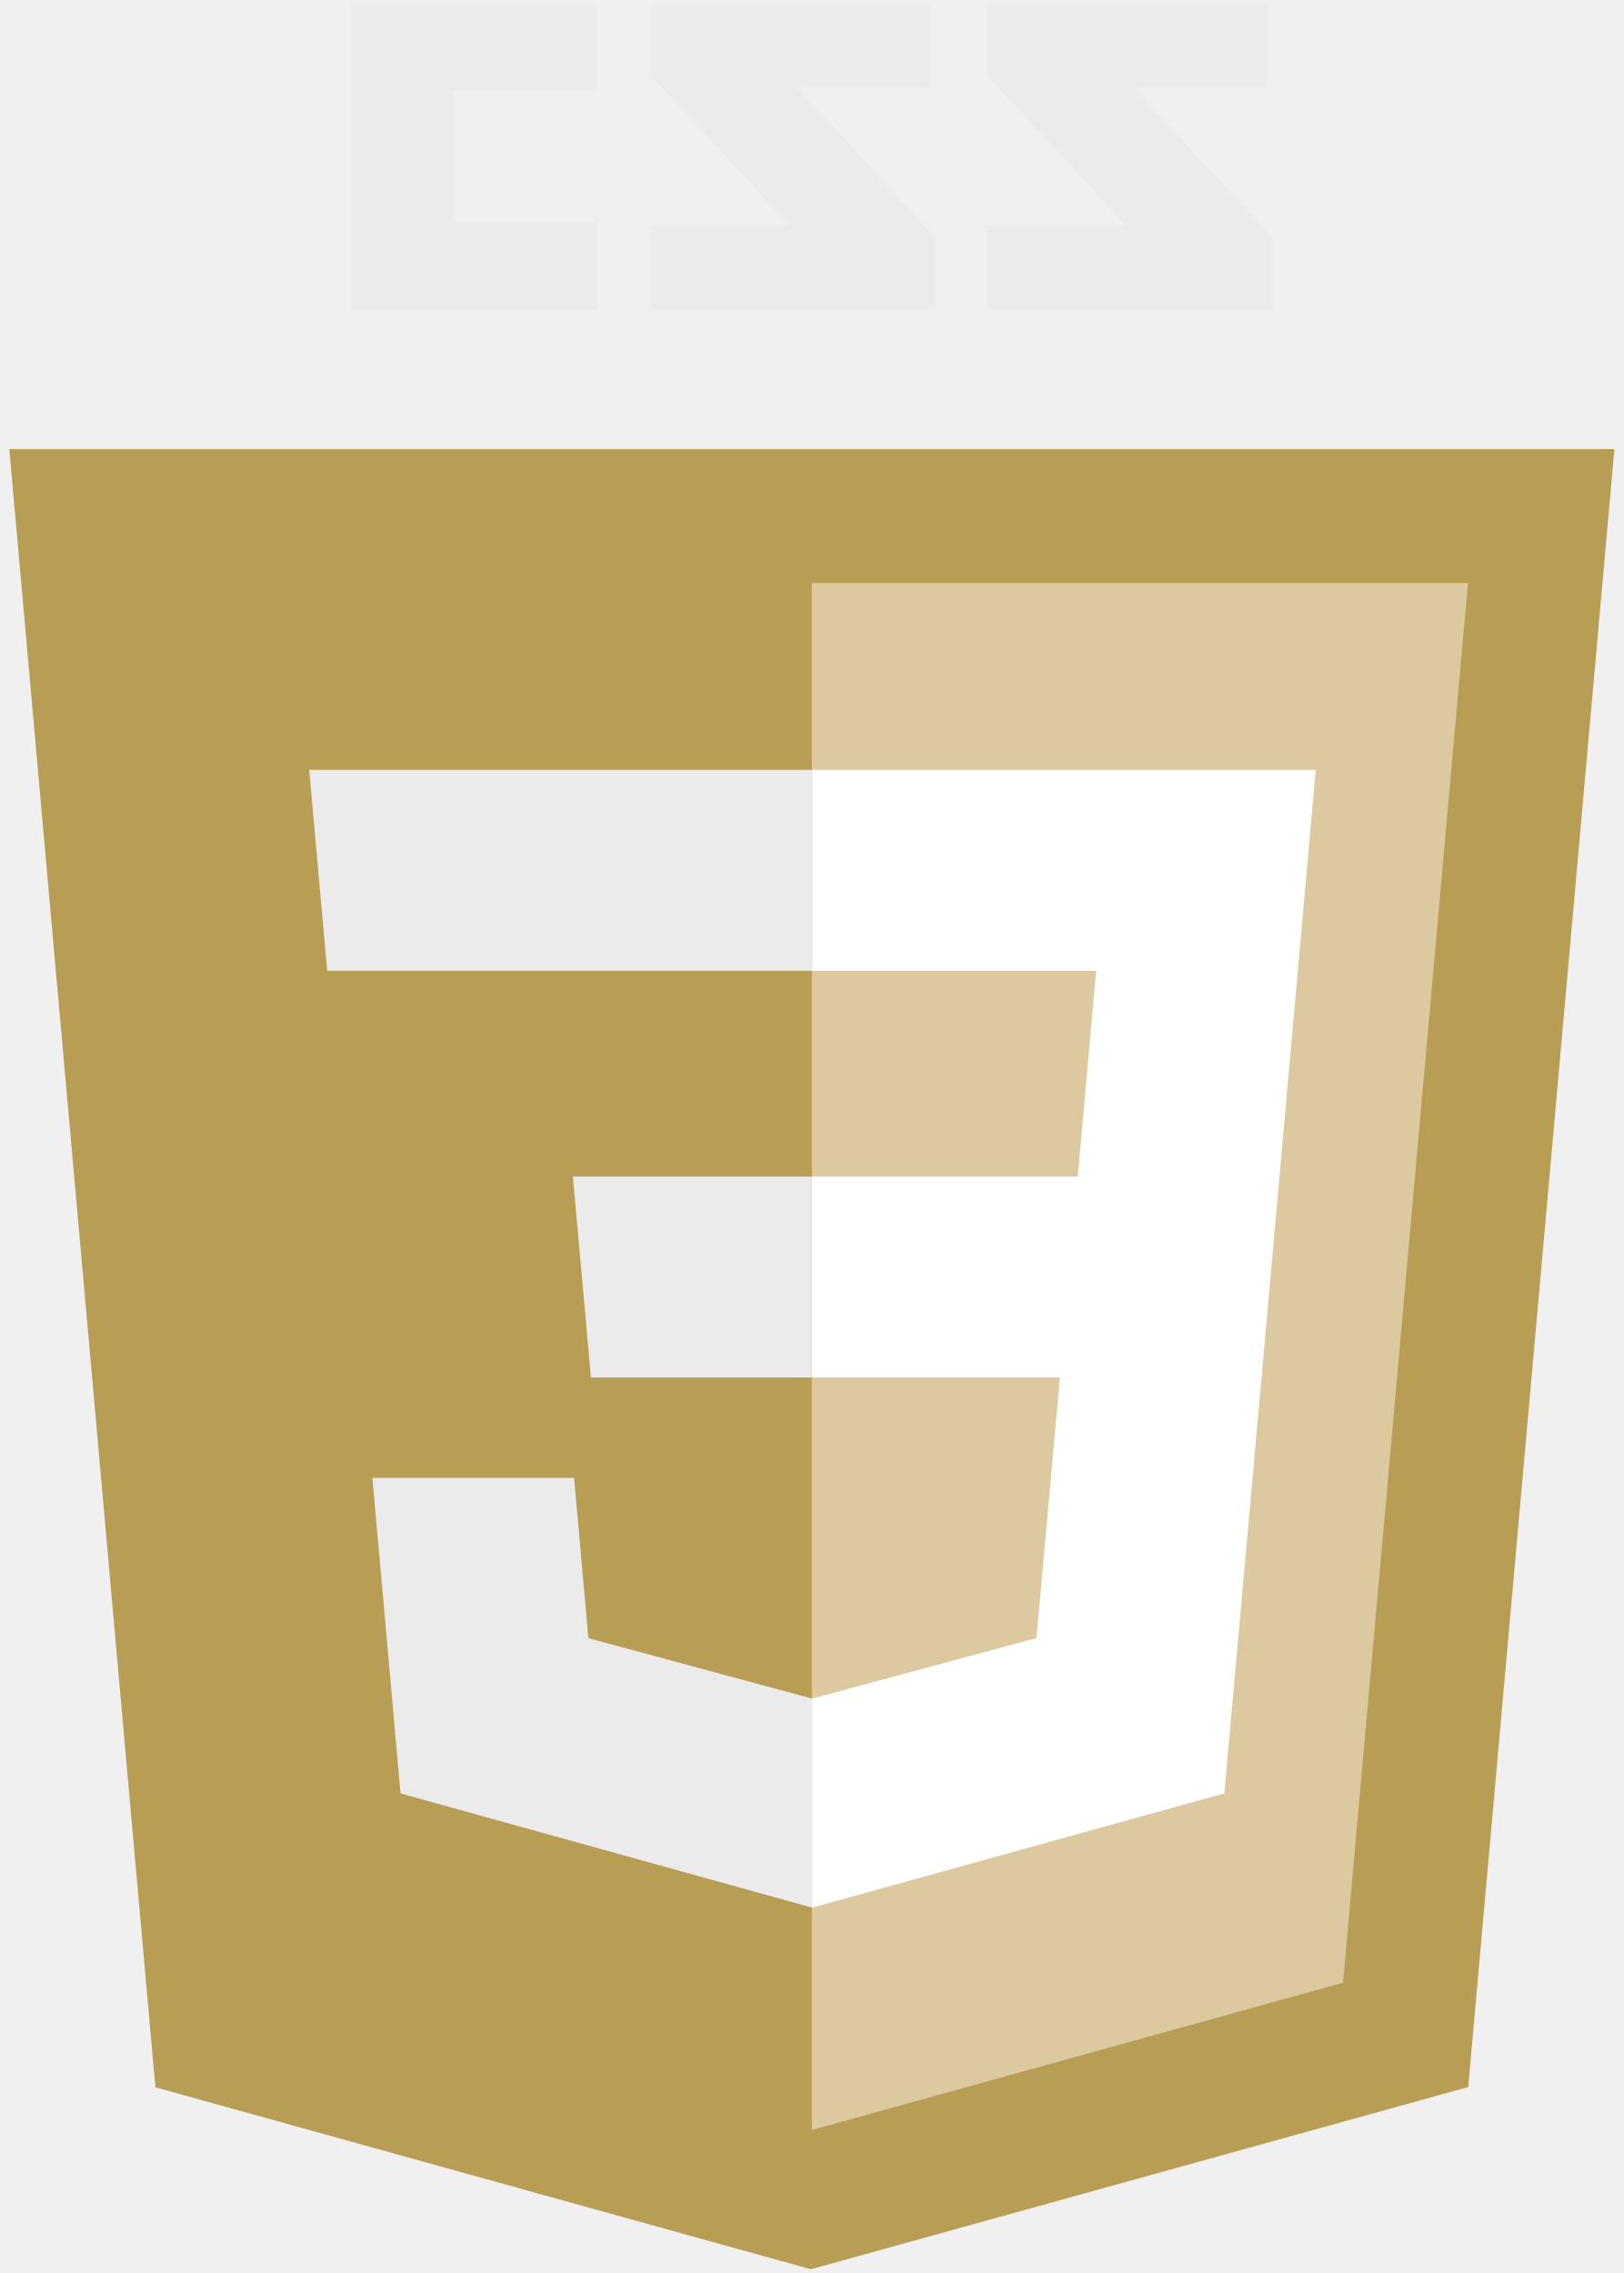
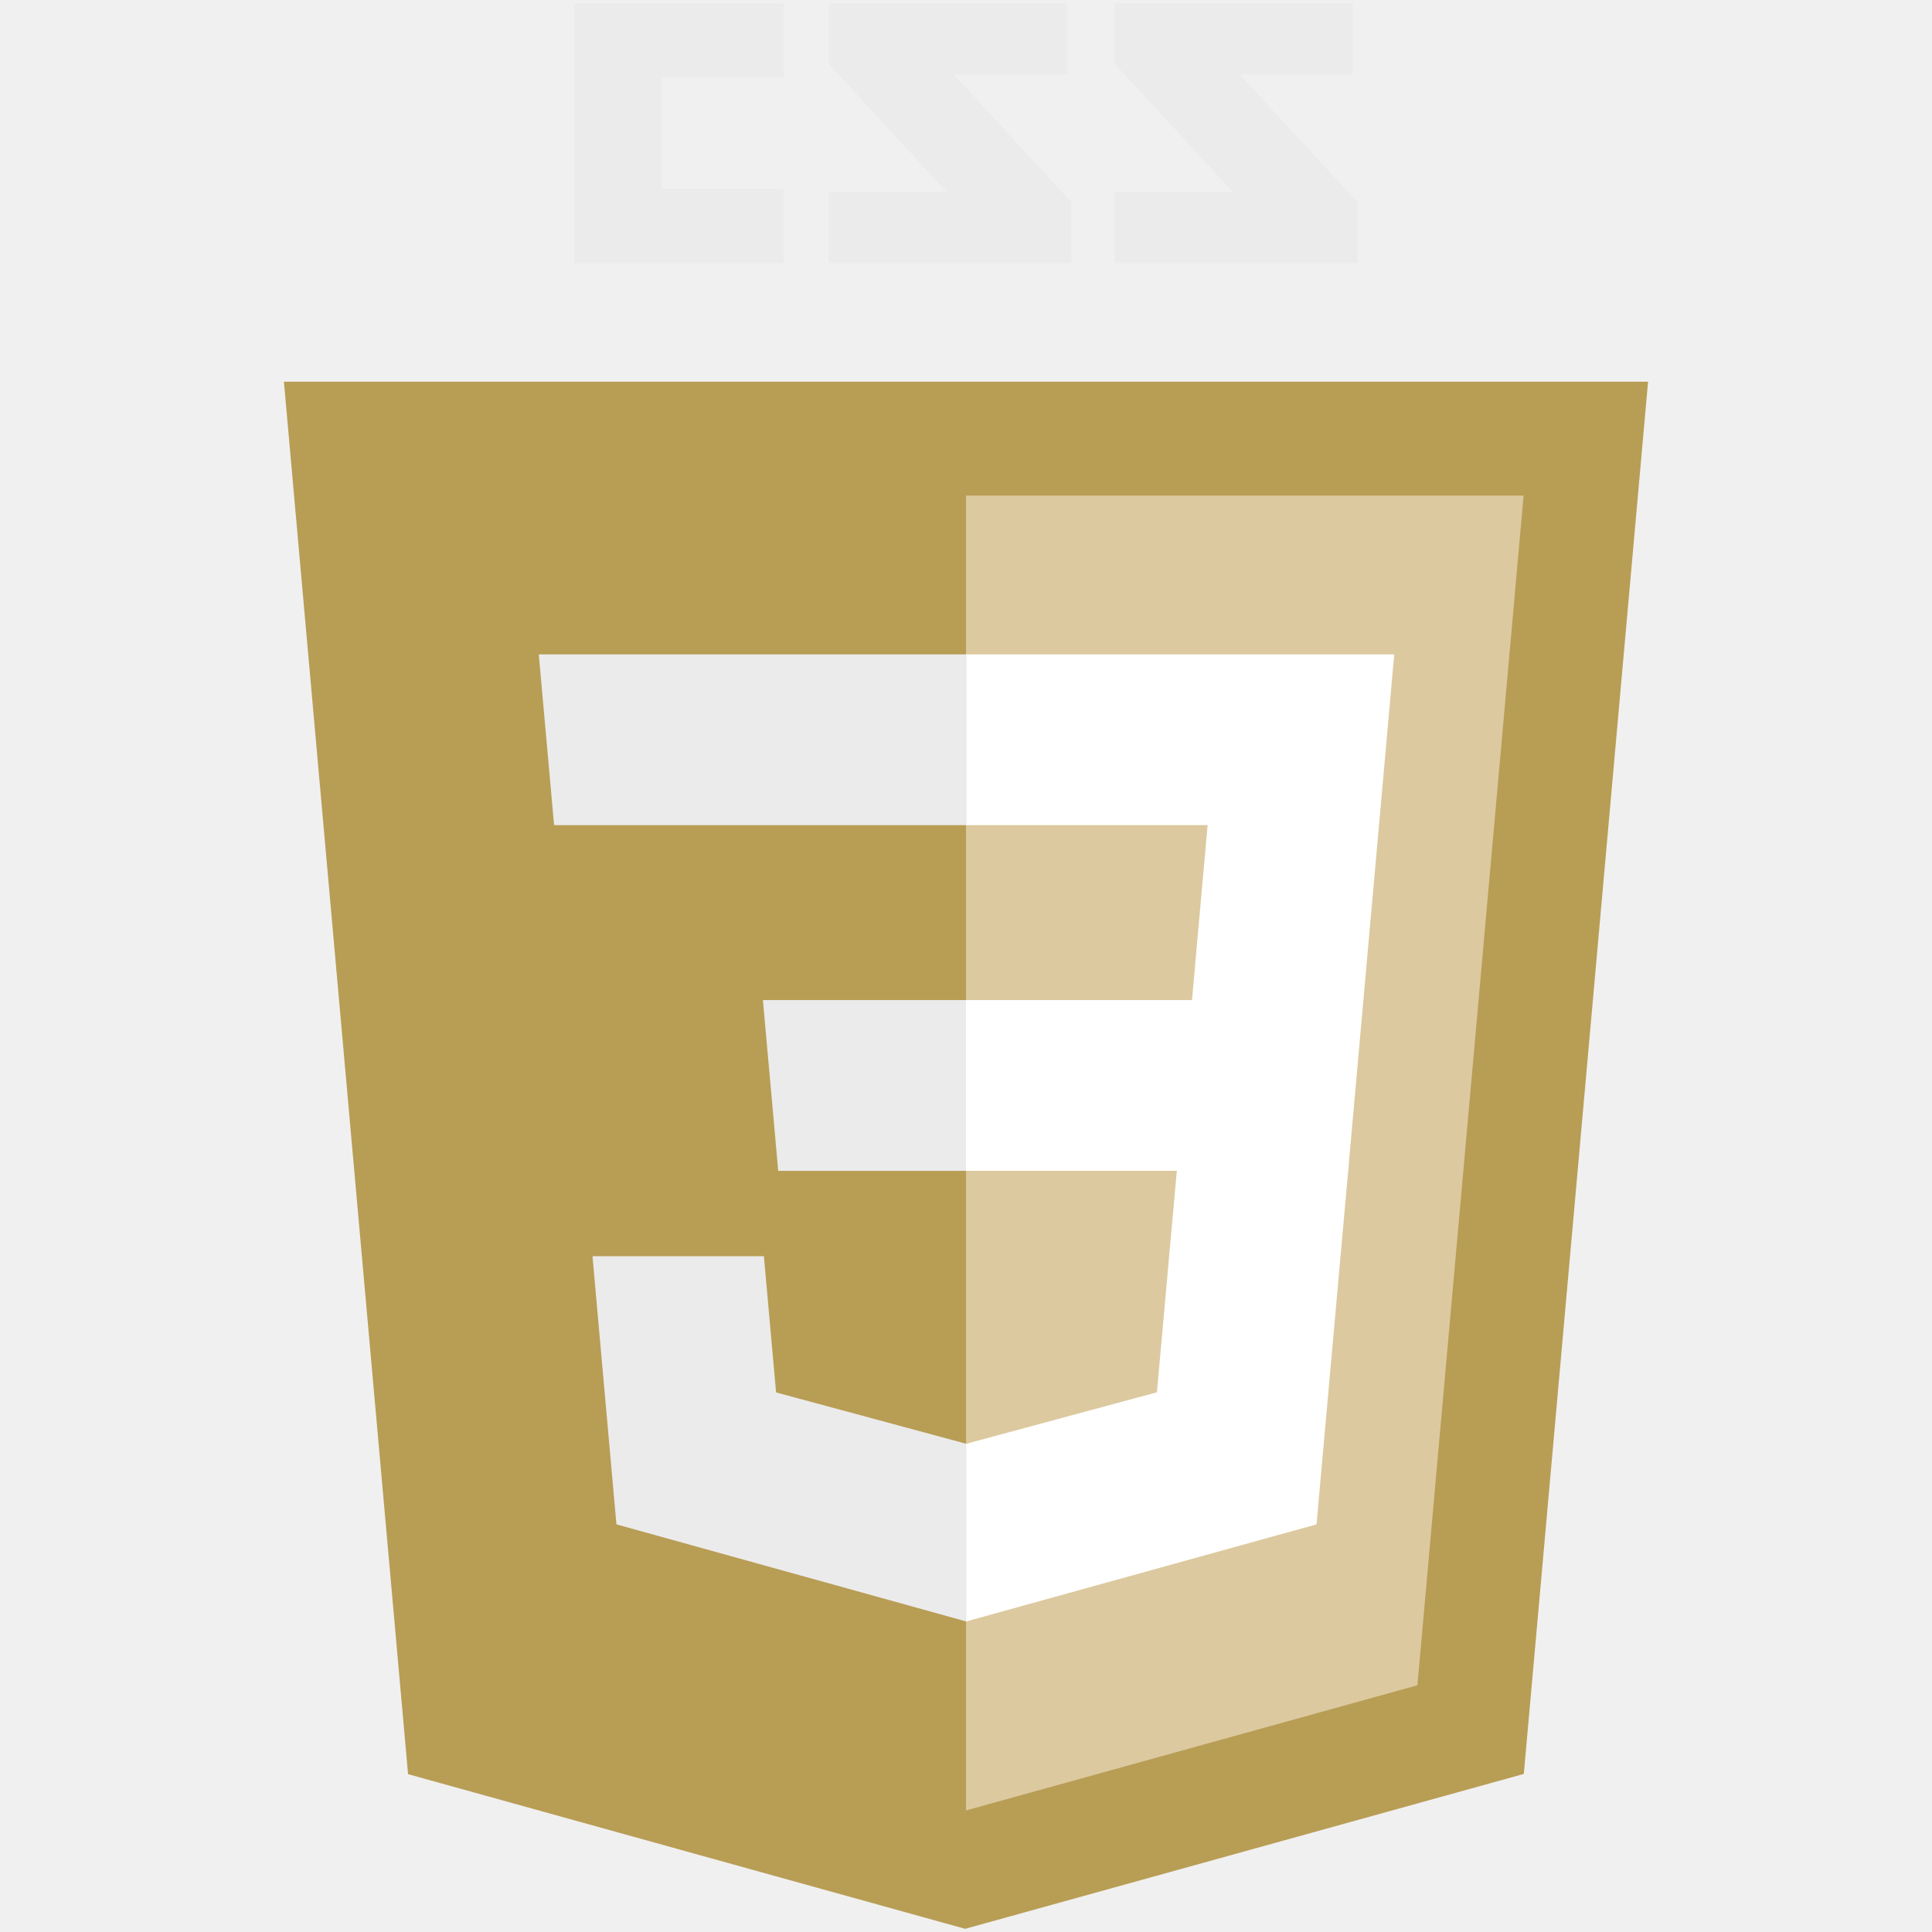
- <svg xmlns="http://www.w3.org/2000/svg" width="90" height="126" viewBox="0 0 90 126" fill="none">
+ <svg xmlns="http://www.w3.org/2000/svg" width="75" height="75" viewBox="0 0 90 126" fill="none">
  <path d="M70.234 4.856H62.85L70.529 13.189V17.156H54.713V12.511H62.391L54.713 4.178V0.207H70.234V4.856ZM51.577 4.856H44.193L51.872 13.189V17.156H36.055V12.511H43.734L36.055 4.178V0.207H51.577V4.856ZM33.103 5.046H25.135V12.317H33.103V17.156H19.471V0.207H33.103V5.046Z" fill="#EBEBEB" />
  <path d="M8.613 115.706L0.516 24.893H89.483L81.379 115.691L44.945 125.793L8.613 115.706Z" fill="#B89D55" />
  <path d="M45.001 118.072L74.44 109.91L81.366 32.319H45.001V118.072Z" fill="#DCC99F" />
  <path d="M45 65.22H59.738L60.757 53.815H45V42.677H72.929L72.662 45.665L69.925 76.357H45V65.22Z" fill="white" />
  <path d="M45.067 94.146L45.018 94.16L32.614 90.81L31.82 81.927H20.641L22.202 99.415L45.016 105.748L45.068 105.733L45.067 94.146Z" fill="#EBEBEB" />
  <path d="M58.792 75.886L57.45 90.802L45.028 94.155V105.743L67.861 99.415L68.029 97.533L69.967 75.886H58.792Z" fill="white" />
  <path d="M45.039 42.677V53.814H18.136L17.912 51.311L17.405 45.665L17.138 42.677H45.039ZM45 65.221V76.359H32.753L32.53 73.856L32.022 68.209L31.755 65.221H45Z" fill="#EBEBEB" />
</svg>
